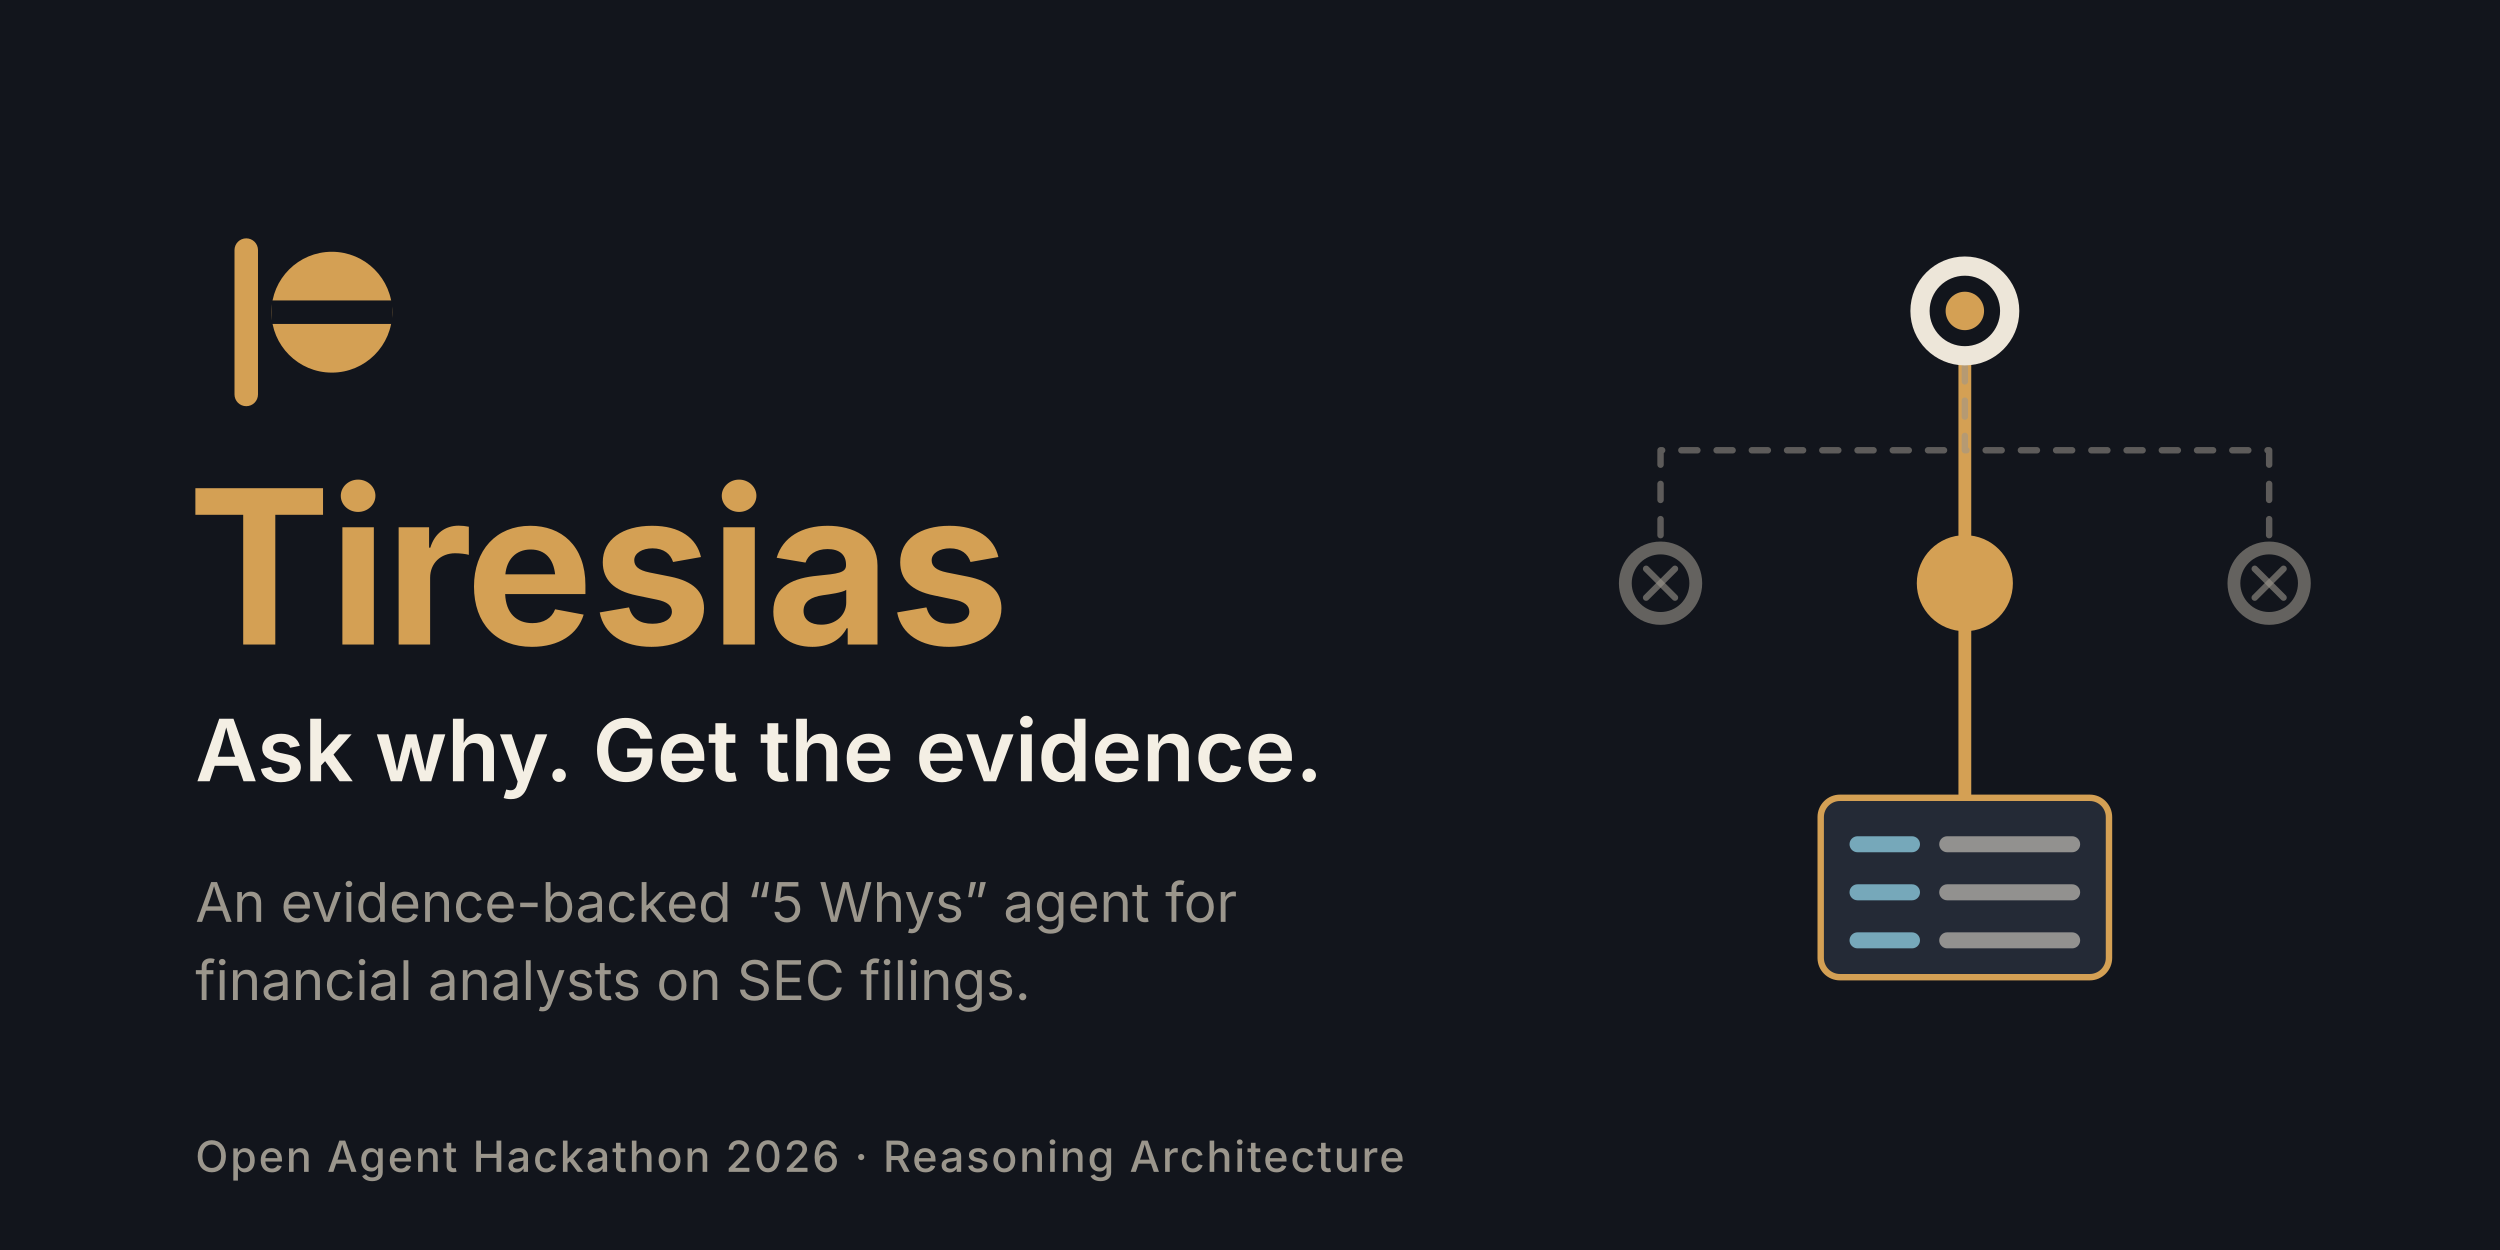
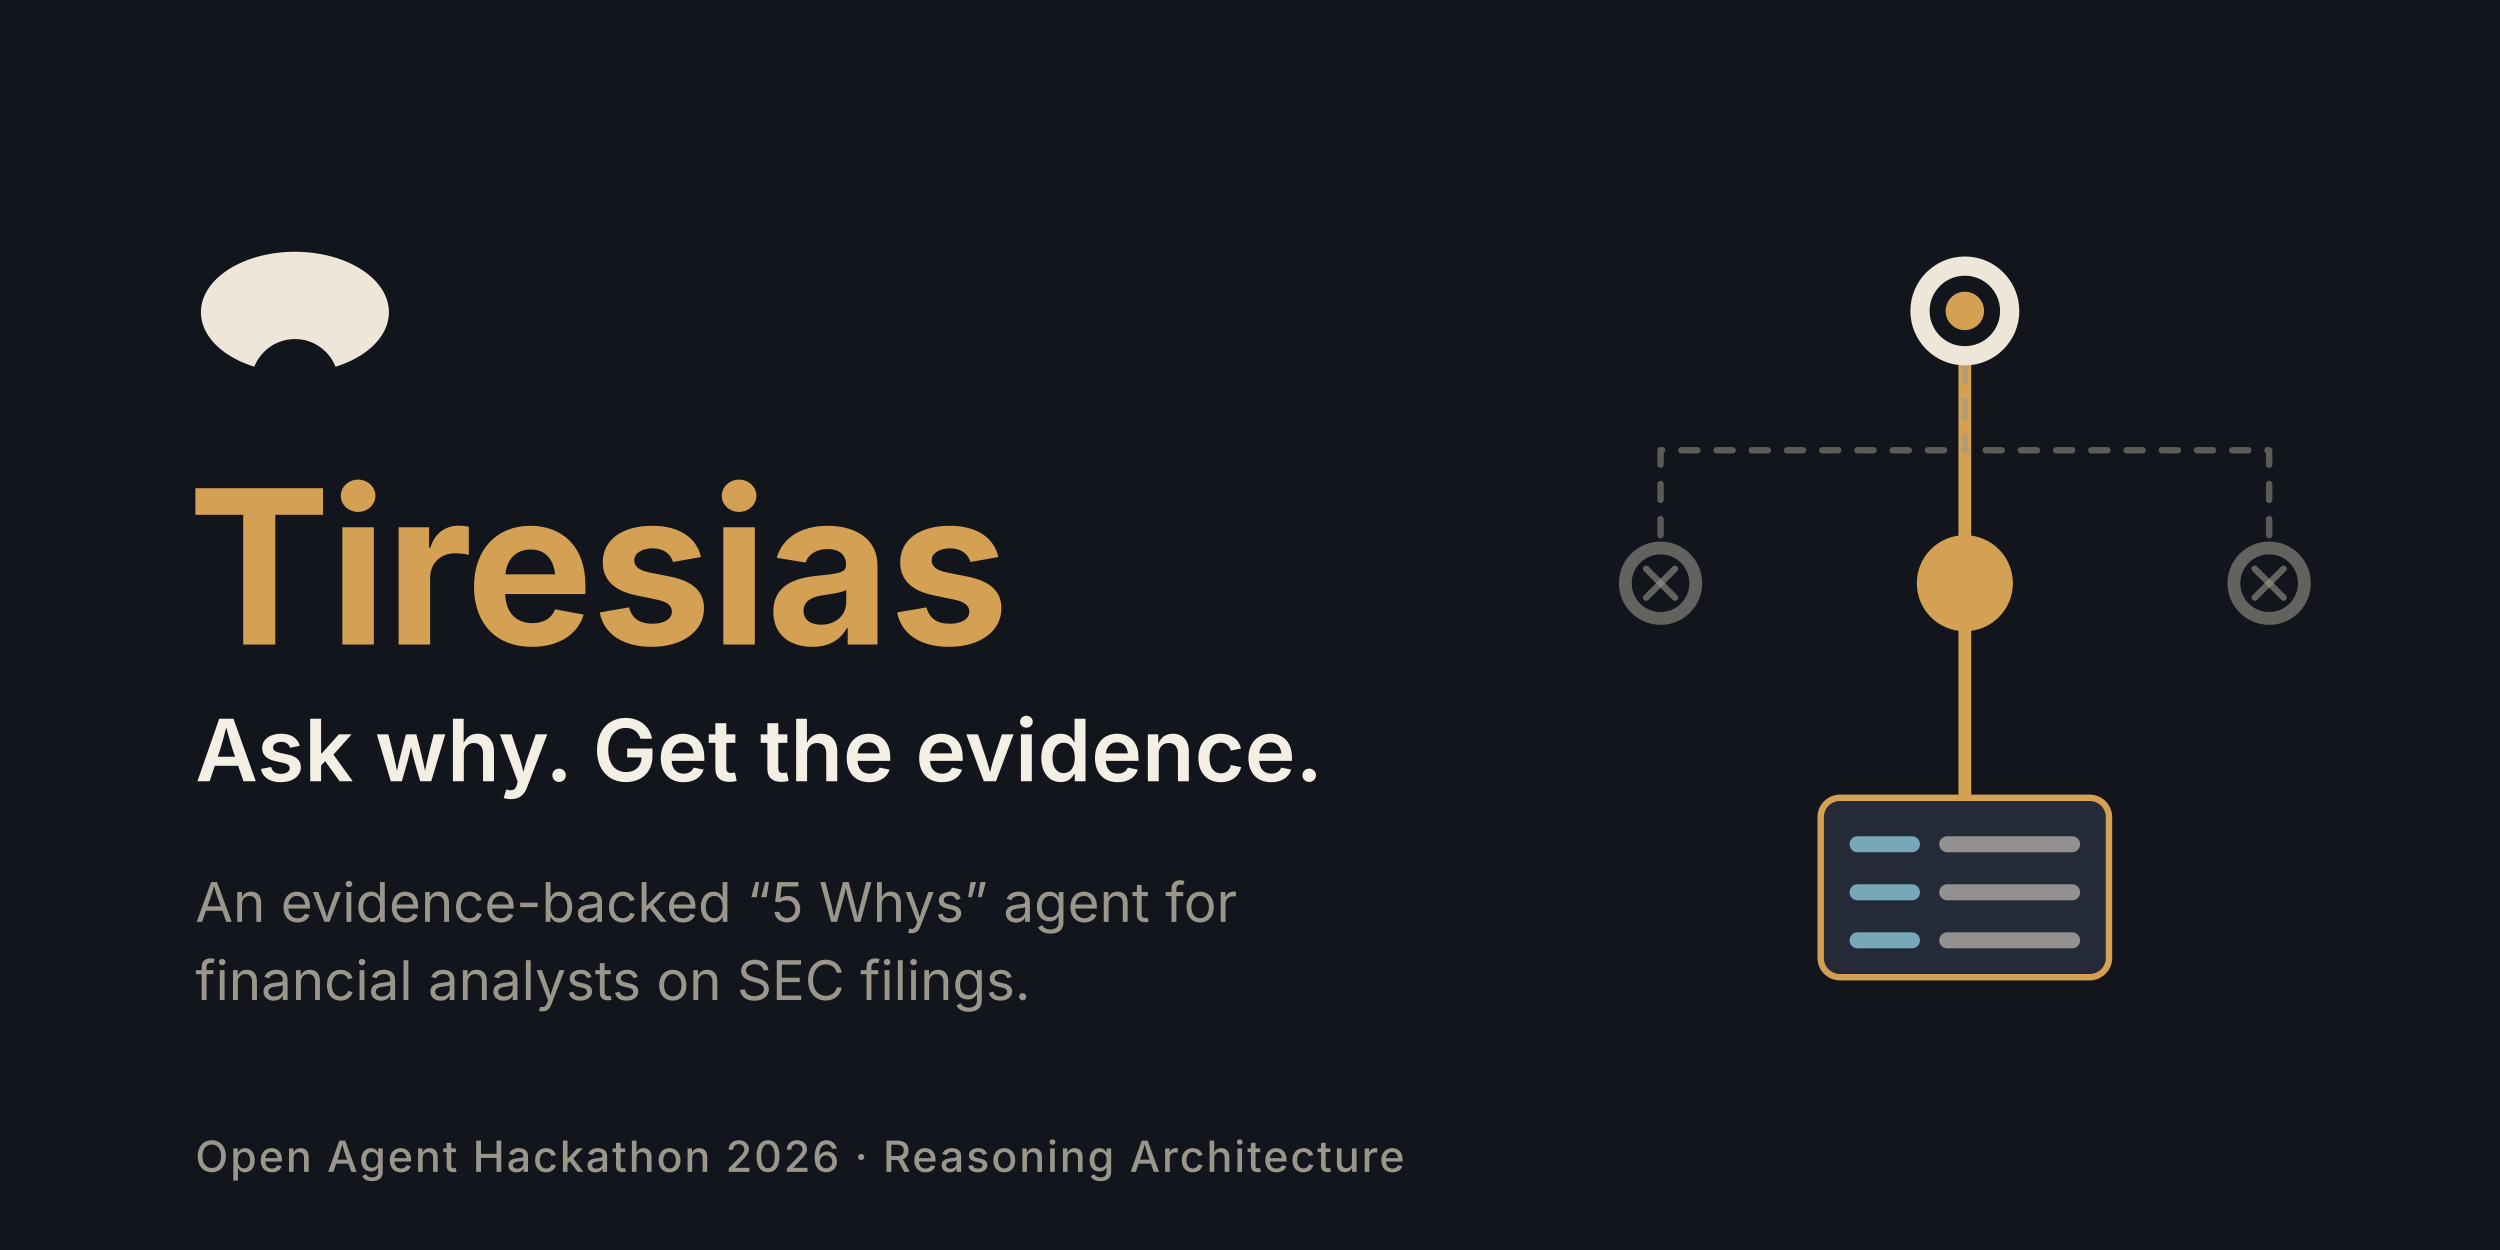
<svg xmlns="http://www.w3.org/2000/svg" viewBox="0 0 1280 640" width="1280" height="640" role="img" aria-label="Tiresias: ask why, get the evidence">
  <rect width="1280" height="640" fill="#12151C" />
  <path d="M1006,187.08 V230.54 H850.2 V274" fill="none" stroke="#9B968C" stroke-width="3.28" stroke-linecap="round" stroke-linejoin="round" stroke-dasharray="8.2 9.84" opacity="0.55" />
  <path d="M1006,187.08 V230.54 H1006 V274" fill="none" stroke="#D4A054" stroke-width="6.56" stroke-linecap="round" stroke-linejoin="round" />
  <path d="M1006,187.08 V230.54 H1161.8 V274" fill="none" stroke="#9B968C" stroke-width="3.28" stroke-linecap="round" stroke-linejoin="round" stroke-dasharray="8.2 9.84" opacity="0.55" />
  <path d="M1006,323.2 V365.84 H1006 V408.48" fill="none" stroke="#D4A054" stroke-width="6.56" stroke-linecap="round" stroke-linejoin="round" />
  <path fill-rule="evenodd" fill="#EDE6D9" d="M978.12,159.2a27.88,27.88 0 1,0 55.76,0a27.88,27.88 0 1,0 -55.76,0zM987.96,159.2a18.04,18.04 0 1,0 36.08,0a18.04,18.04 0 1,0 -36.08,0z" />
  <circle cx="1006" cy="159.2" r="9.84" fill="#D4A054" opacity="1" />
  <path fill-rule="evenodd" fill="#9B968C" opacity="0.6" d="M828.88,298.6a21.32,21.32 0 1,0 42.64,0a21.32,21.32 0 1,0 -42.64,0zM835.44,298.6a14.76,14.76 0 1,0 29.52,0a14.76,14.76 0 1,0 -29.52,0z" />
  <line x1="842.82" y1="291.22" x2="857.58" y2="305.98" stroke="#9B968C" stroke-width="3.28" stroke-linecap="round" opacity="0.6" />
  <line x1="842.82" y1="305.98" x2="857.58" y2="291.22" stroke="#9B968C" stroke-width="3.28" stroke-linecap="round" opacity="0.6" />
  <circle cx="1006" cy="298.6" r="24.6" fill="#D4A054" opacity="1" />
  <path fill-rule="evenodd" fill="#9B968C" opacity="0.6" d="M1140.48,298.6a21.32,21.32 0 1,0 42.64,0a21.32,21.32 0 1,0 -42.64,0zM1147.04,298.6a14.76,14.76 0 1,0 29.52,0a14.76,14.76 0 1,0 -29.52,0z" />
  <line x1="1154.42" y1="291.22" x2="1169.18" y2="305.98" stroke="#9B968C" stroke-width="3.28" stroke-linecap="round" opacity="0.6" />
  <line x1="1154.42" y1="305.98" x2="1169.18" y2="291.22" stroke="#9B968C" stroke-width="3.28" stroke-linecap="round" opacity="0.6" />
  <rect x="932.2" y="408.48" width="147.6" height="91.84" rx="9.84" fill="#242A36" stroke="#D4A054" stroke-width="3.28" opacity="1" />
  <rect x="946.96" y="428.16" width="36.08" height="8.2" rx="4.1" fill="#7EB6C9" opacity="0.9" />
  <rect x="992.88" y="428.16" width="72.16" height="8.2" rx="4.1" fill="#EDE6D9" opacity="0.55" />
  <rect x="946.96" y="452.76" width="36.08" height="8.2" rx="4.1" fill="#7EB6C9" opacity="0.9" />
  <rect x="992.88" y="452.76" width="72.16" height="8.2" rx="4.1" fill="#EDE6D9" opacity="0.55" />
  <rect x="946.96" y="477.36" width="36.08" height="8.2" rx="4.1" fill="#7EB6C9" opacity="0.9" />
  <rect x="992.88" y="477.36" width="72.16" height="8.2" rx="4.1" fill="#EDE6D9" opacity="0.55" />
  <g transform="translate(96 110) scale(0.859375)">
-     <rect x="28" y="14" width="14" height="100" rx="7" ry="7" fill="#D4A054" />
    <defs>
-       <mask id="veil-logo" maskUnits="userSpaceOnUse">
-         <rect x="0" y="0" width="128" height="128" fill="white" />
-         <rect x="50" y="51.0" width="72" height="14" fill="black" />
+       <mask id="eye-cover" maskUnits="userSpaceOnUse">
+         <rect x="0" y="0" width="128" height="128" fill="black" />
+         <ellipse cx="64" cy="58" rx="56" ry="36" fill="white" />
+         <circle cx="64" cy="100" r="26" fill="black" />
      </mask>
    </defs>
-     <circle cx="86" cy="58" r="36" fill="#D4A054" mask="url(#veil-logo)" />
+     <rect x="0" y="0" width="128" height="128" fill="#EDE6D9" mask="url(#eye-cover)" />
  </g>
  <text x="96" y="330" font-family="Inter, 'SF Pro Display', system-ui, -apple-system, 'Segoe UI', Helvetica, Arial, sans-serif" font-size="110" font-weight="700" fill="#D4A054" text-anchor="start" letter-spacing="-1">Tiresias</text>
  <text x="100" y="400" font-family="Inter, 'SF Pro Display', system-ui, -apple-system, 'Segoe UI', Helvetica, Arial, sans-serif" font-size="44" font-weight="600" fill="#F4EFE4" text-anchor="start">Ask why. Get the evidence.</text>
  <text x="100" y="472" font-family="Inter, 'SF Pro Display', system-ui, -apple-system, 'Segoe UI', Helvetica, Arial, sans-serif" font-size="28" font-weight="400" fill="#9B968C" text-anchor="start">An evidence-backed “5 Whys” agent for</text>
  <text x="100" y="512" font-family="Inter, 'SF Pro Display', system-ui, -apple-system, 'Segoe UI', Helvetica, Arial, sans-serif" font-size="28" font-weight="400" fill="#9B968C" text-anchor="start">financial analysts on SEC filings.</text>
  <text x="100" y="600" font-family="Inter, 'SF Pro Display', system-ui, -apple-system, 'Segoe UI', Helvetica, Arial, sans-serif" font-size="22" font-weight="500" fill="#9B968C" text-anchor="start" letter-spacing="1">Open Agent Hackathon 2026 · Reasoning Architecture</text>
</svg>
